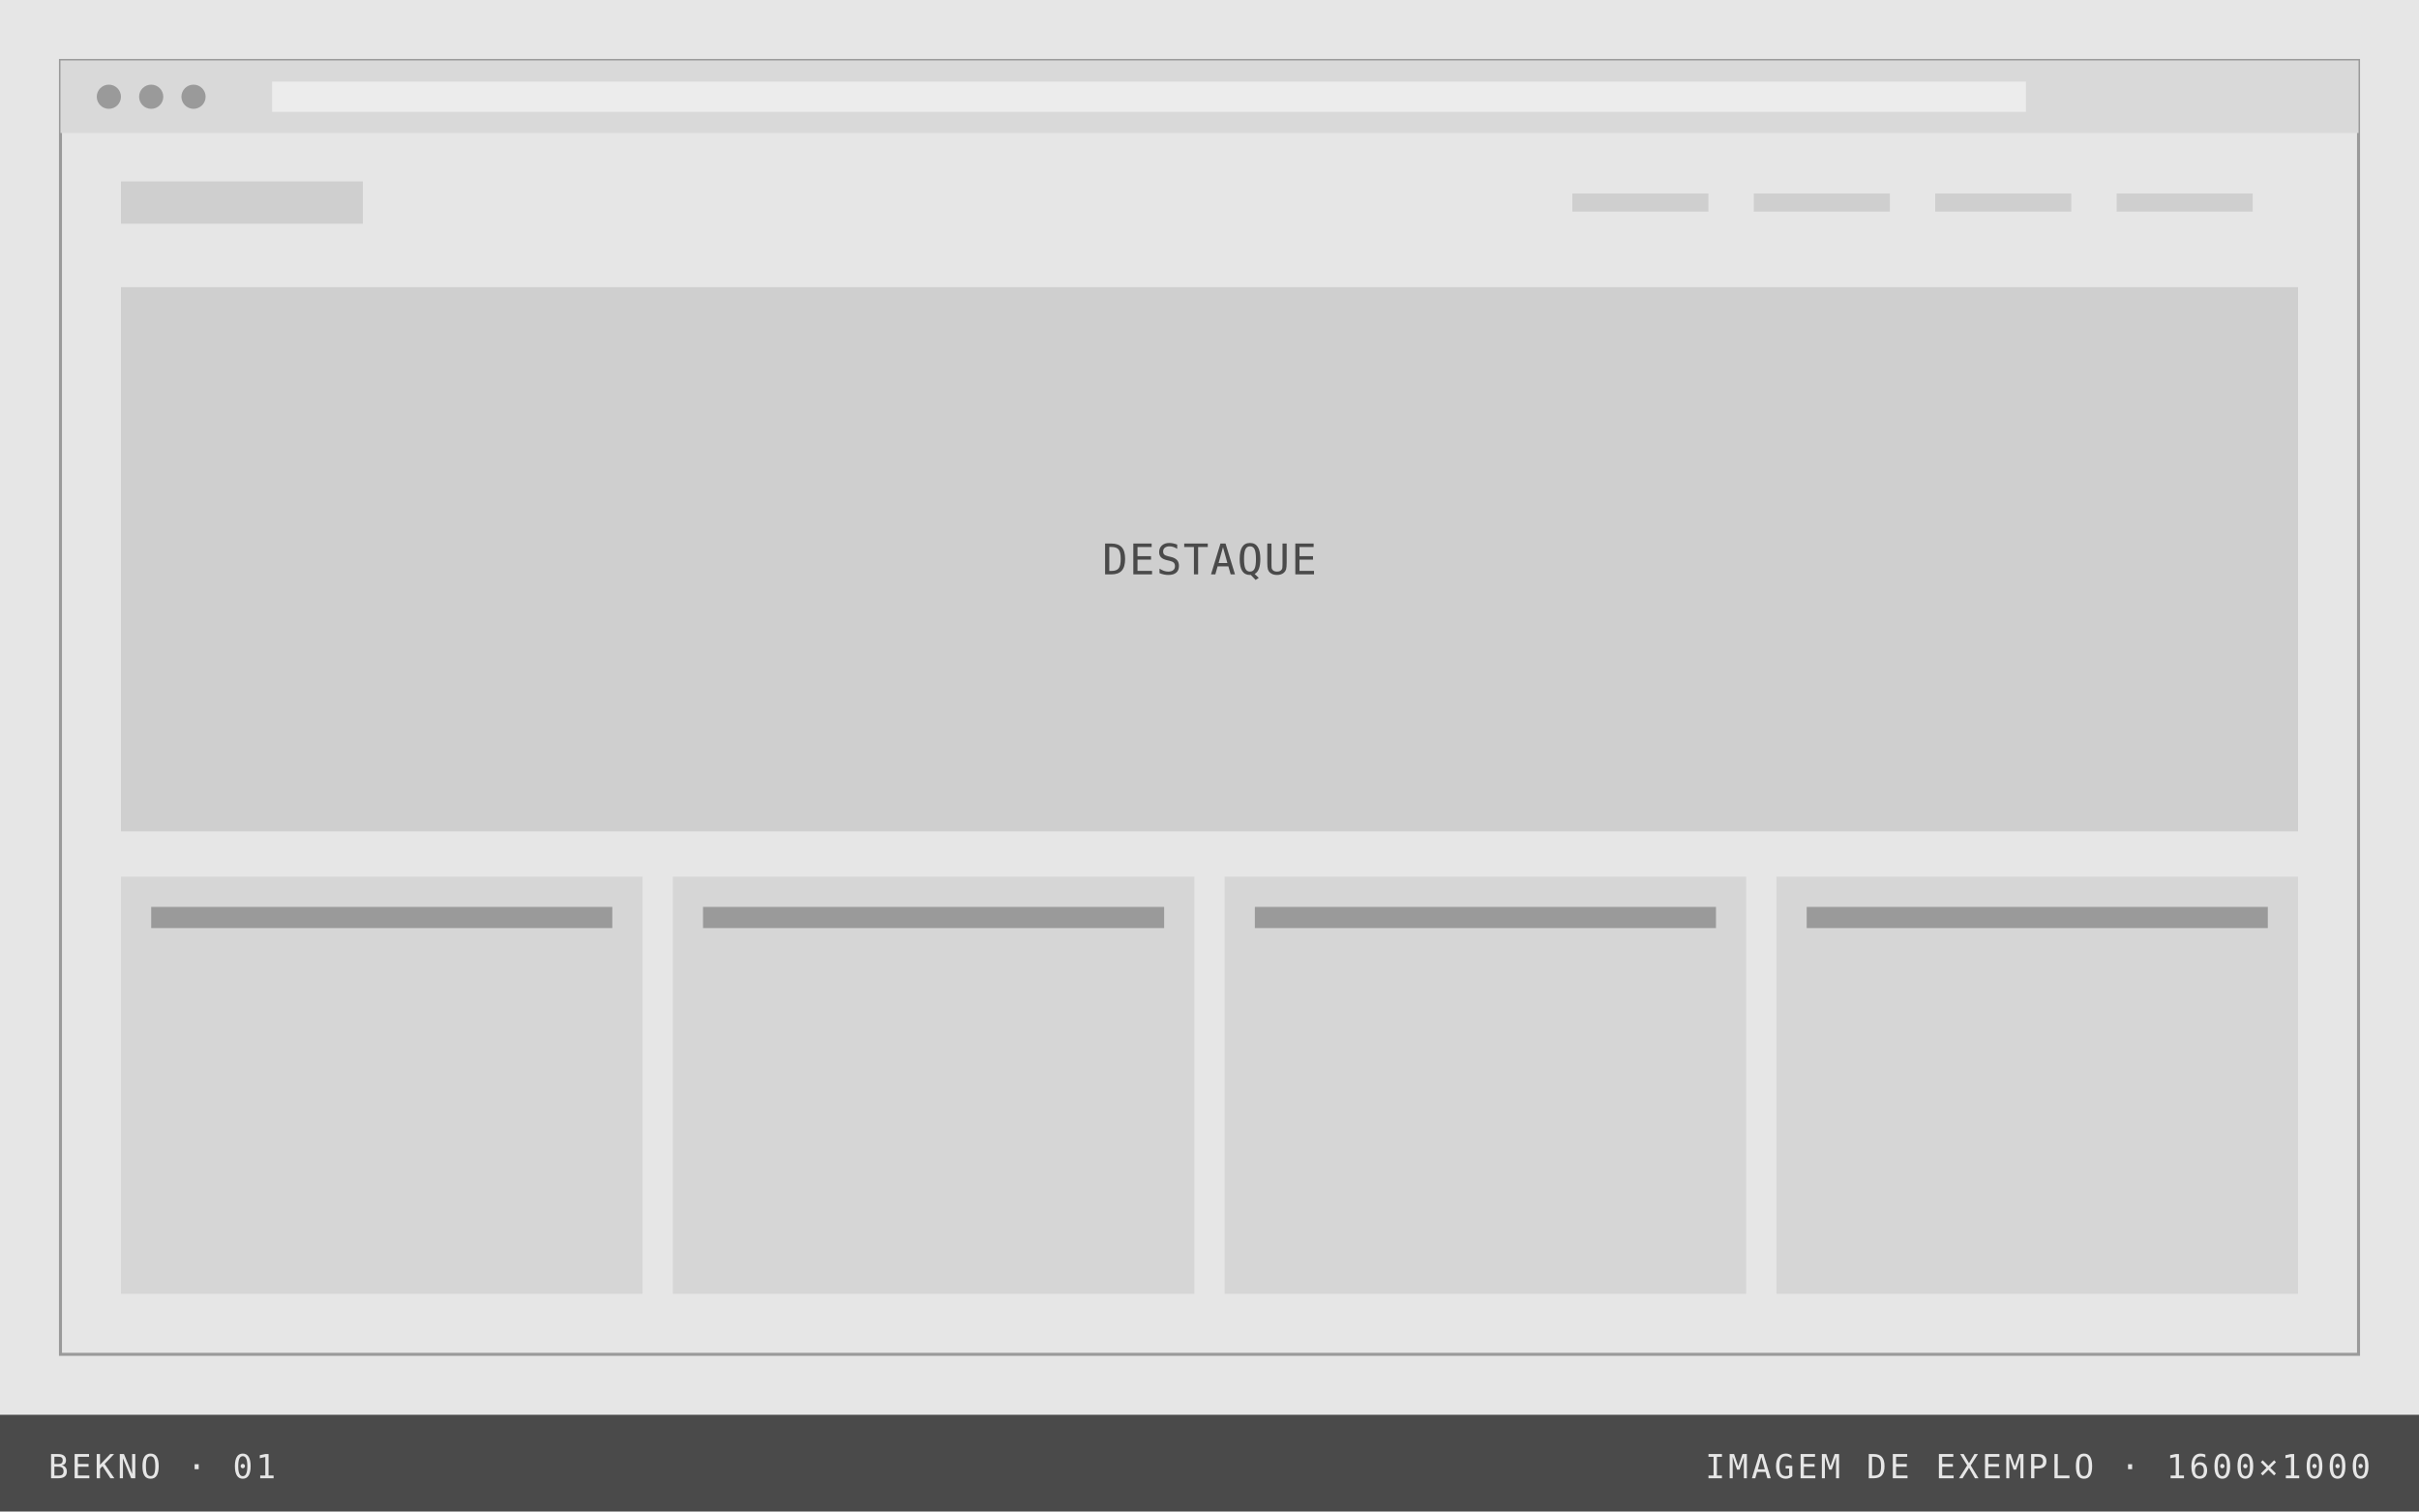
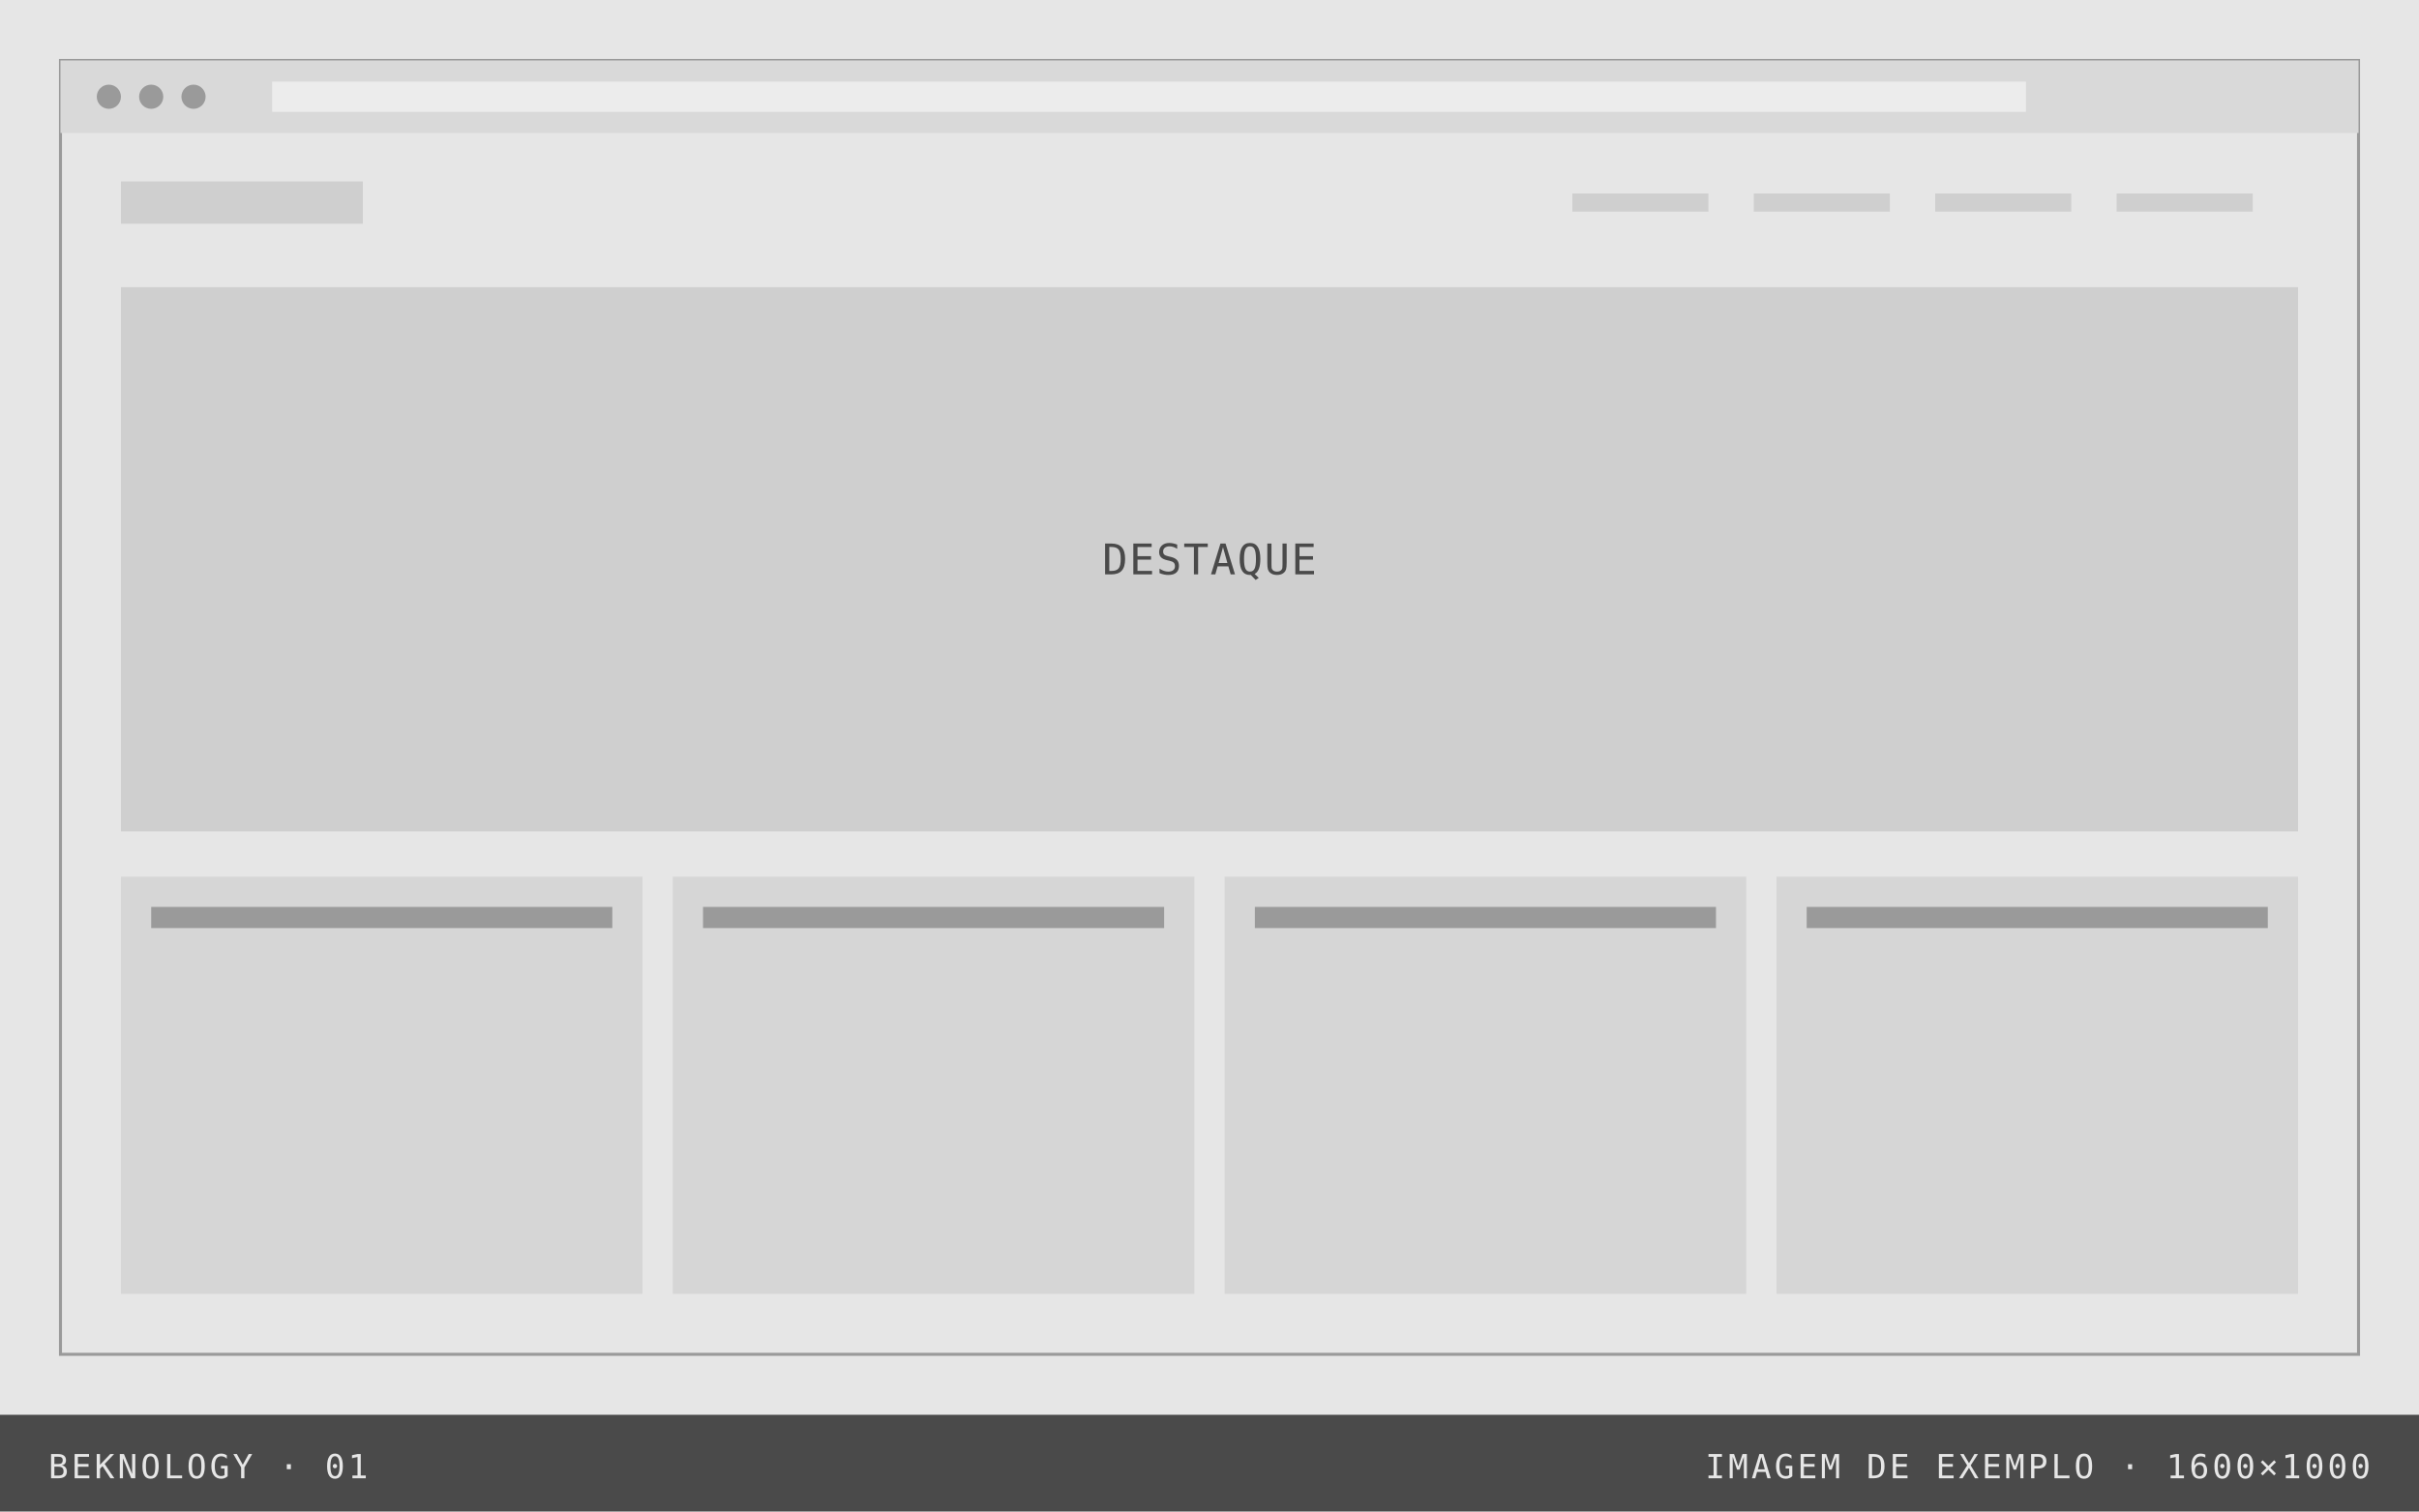
<svg xmlns="http://www.w3.org/2000/svg" width="1600" height="1000" viewBox="0 0 1600 1000">
  <rect width="1600" height="1000" fill="#e6e6e6" />
  <rect x="40" y="40" width="1520" height="856" fill="none" stroke="#9a9a9a" stroke-width="2" />
  <rect x="40" y="40" width="1520" height="48" fill="#d9d9d9" />
  <circle cx="72" cy="64" r="8" fill="#9a9a9a" />
  <circle cx="100" cy="64" r="8" fill="#9a9a9a" />
  <circle cx="128" cy="64" r="8" fill="#9a9a9a" />
  <rect x="180" y="54" width="1160" height="20" fill="#ececec" />
  <rect x="80" y="120" width="160" height="28" fill="#cfcfcf" />
  <rect x="1040" y="128" width="90" height="12" fill="#cfcfcf" />
  <rect x="1160" y="128" width="90" height="12" fill="#cfcfcf" />
  <rect x="1280" y="128" width="90" height="12" fill="#cfcfcf" />
  <rect x="1400" y="128" width="90" height="12" fill="#cfcfcf" />
  <rect x="80" y="190" width="1440" height="360" fill="#cfcfcf" />
  <text x="800" y="380" font-family="ui-monospace, 'IBM Plex Mono', monospace" font-size="28" fill="#4a4a4a" text-anchor="middle" letter-spacing="1">DESTAQUE</text>
  <rect x="80" y="580" width="345" height="276" fill="#d6d6d6" />
  <rect x="100" y="600" width="305" height="14" fill="#9a9a9a" />
  <rect x="445" y="580" width="345" height="276" fill="#d6d6d6" />
  <rect x="465" y="600" width="305" height="14" fill="#9a9a9a" />
  <rect x="810" y="580" width="345" height="276" fill="#d6d6d6" />
  <rect x="830" y="600" width="305" height="14" fill="#9a9a9a" />
  <rect x="1175" y="580" width="345" height="276" fill="#d6d6d6" />
  <rect x="1195" y="600" width="305" height="14" fill="#9a9a9a" />
  <rect x="0" y="936" width="1600" height="64" fill="#4a4a4a" />
-   <text x="32" y="978" font-family="ui-monospace, 'IBM Plex Mono', monospace" font-size="22" fill="#e6e6e6" letter-spacing="2">BEKNO · 01</text>
+   <text x="32" y="978" font-family="ui-monospace, 'IBM Plex Mono', monospace" font-size="22" fill="#e6e6e6" letter-spacing="2">BEKNOLOGY · 01</text>
  <text x="1568" y="978" font-family="ui-monospace, 'IBM Plex Mono', monospace" font-size="22" fill="#e6e6e6" letter-spacing="2" text-anchor="end">IMAGEM DE EXEMPLO · 1600×1000</text>
</svg>
